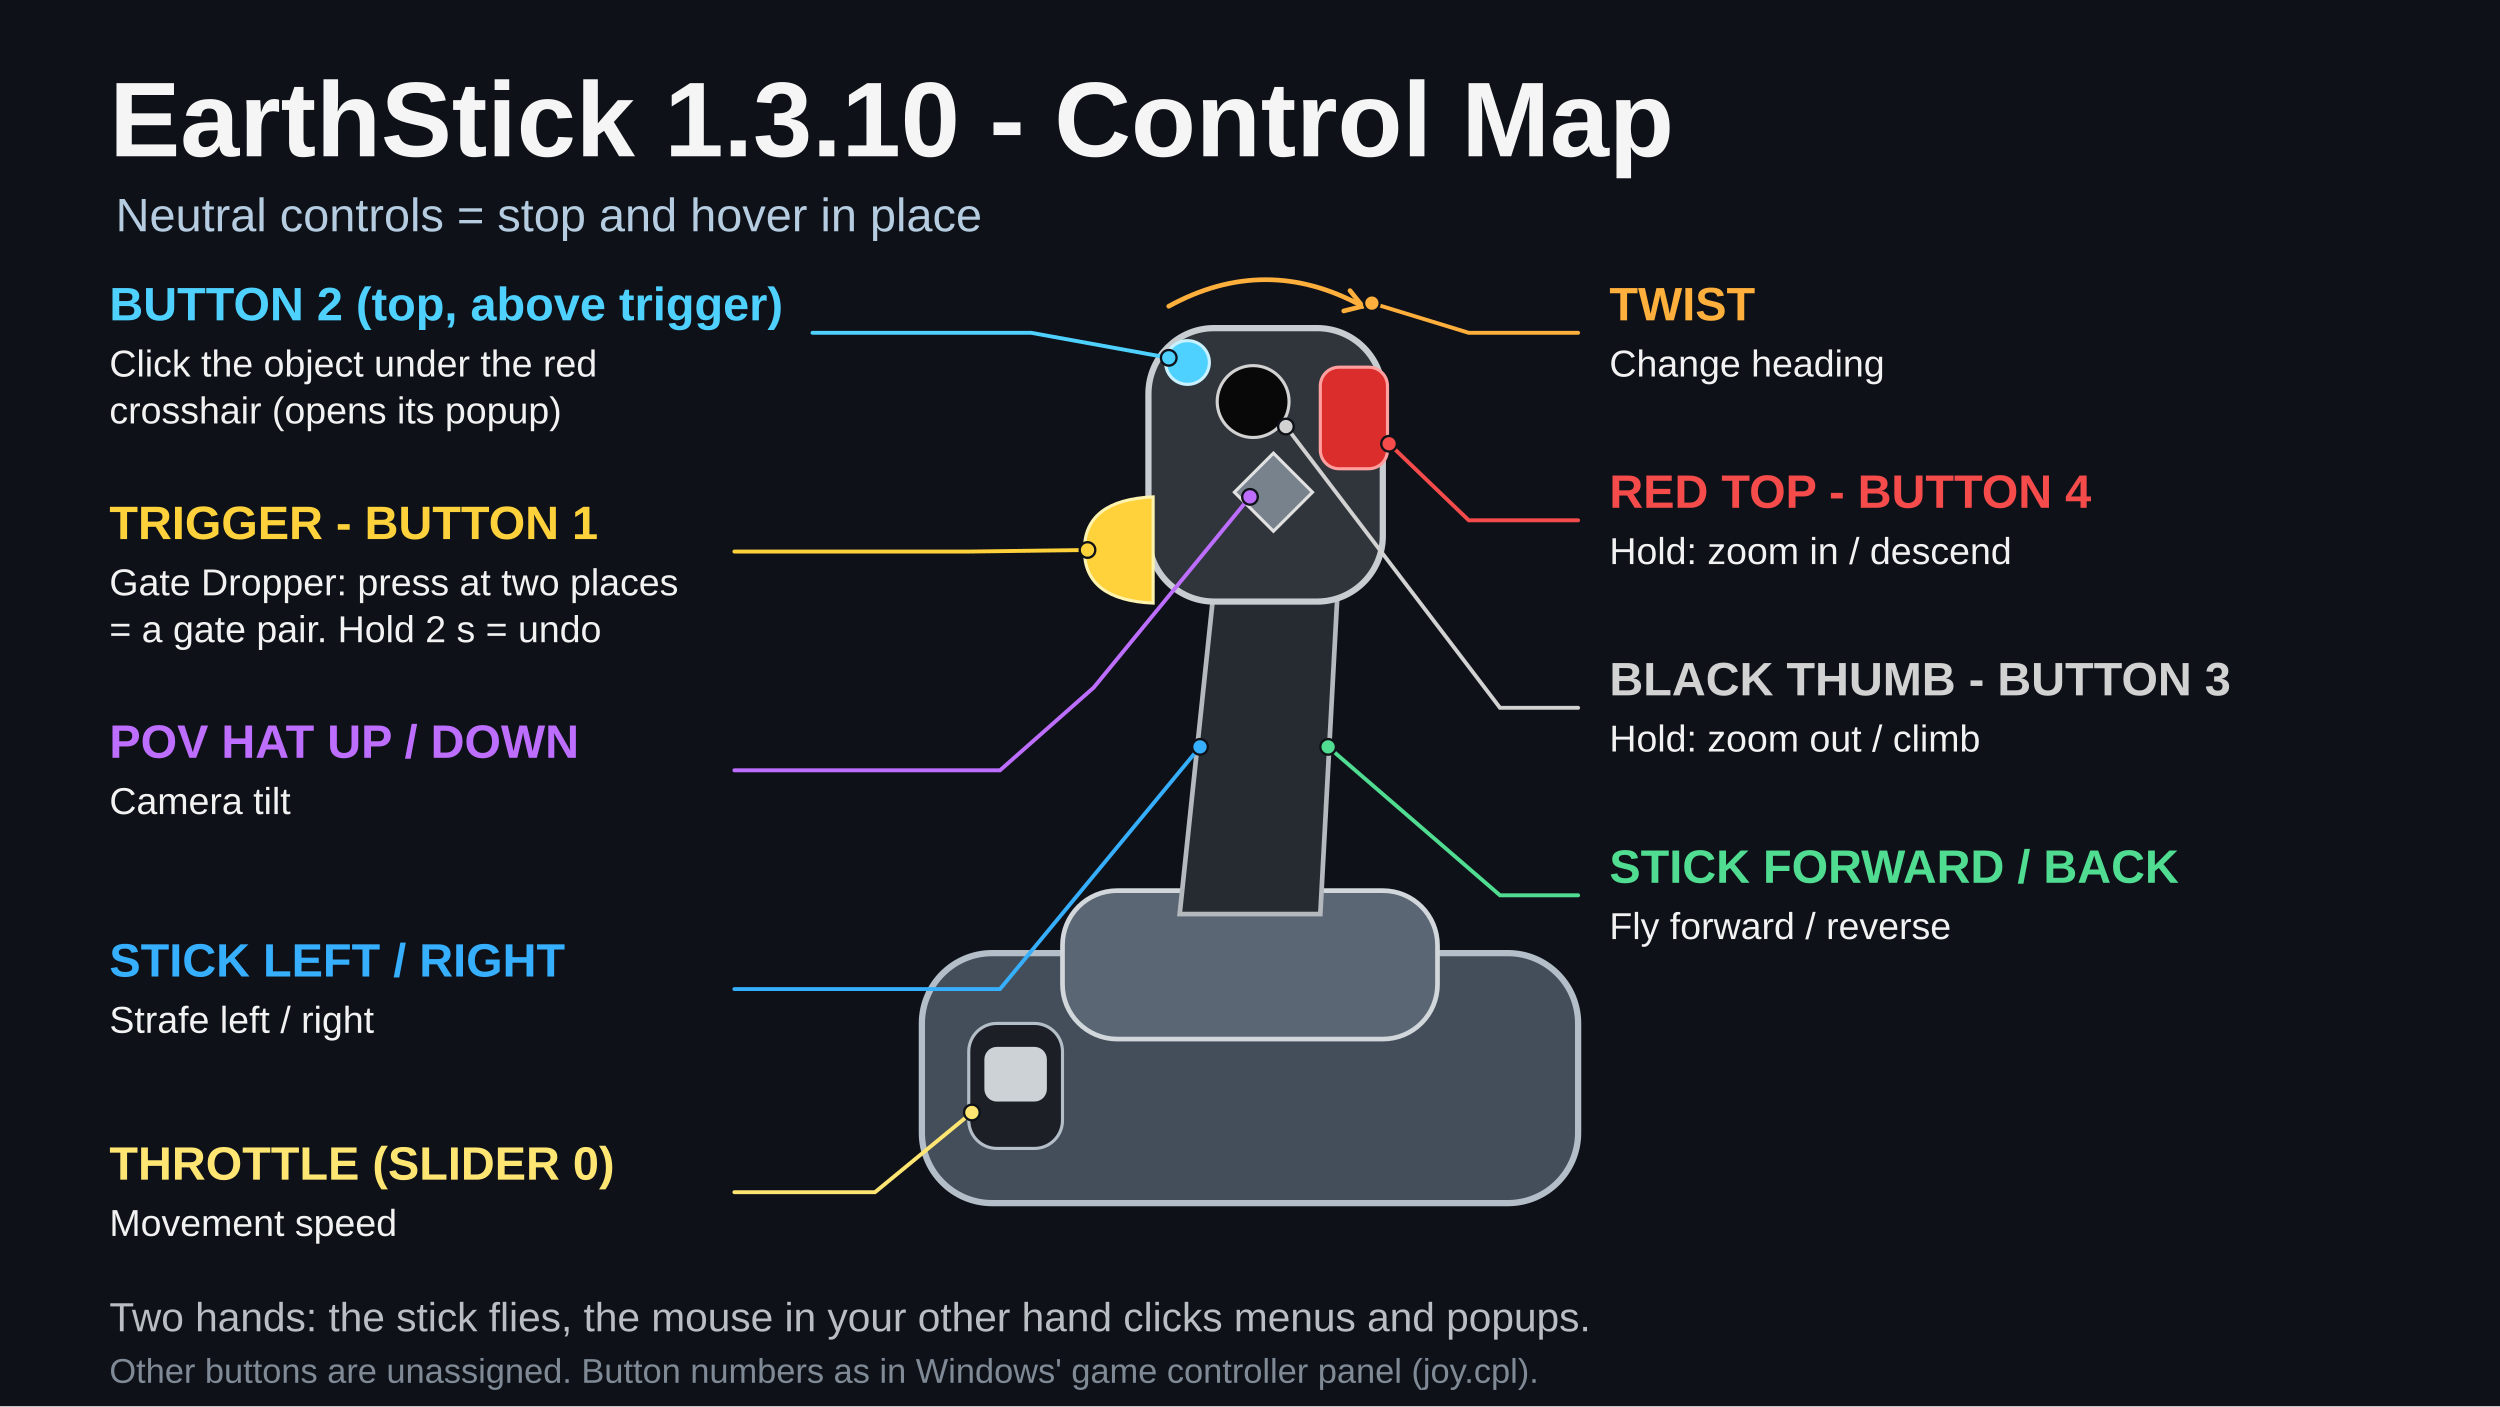
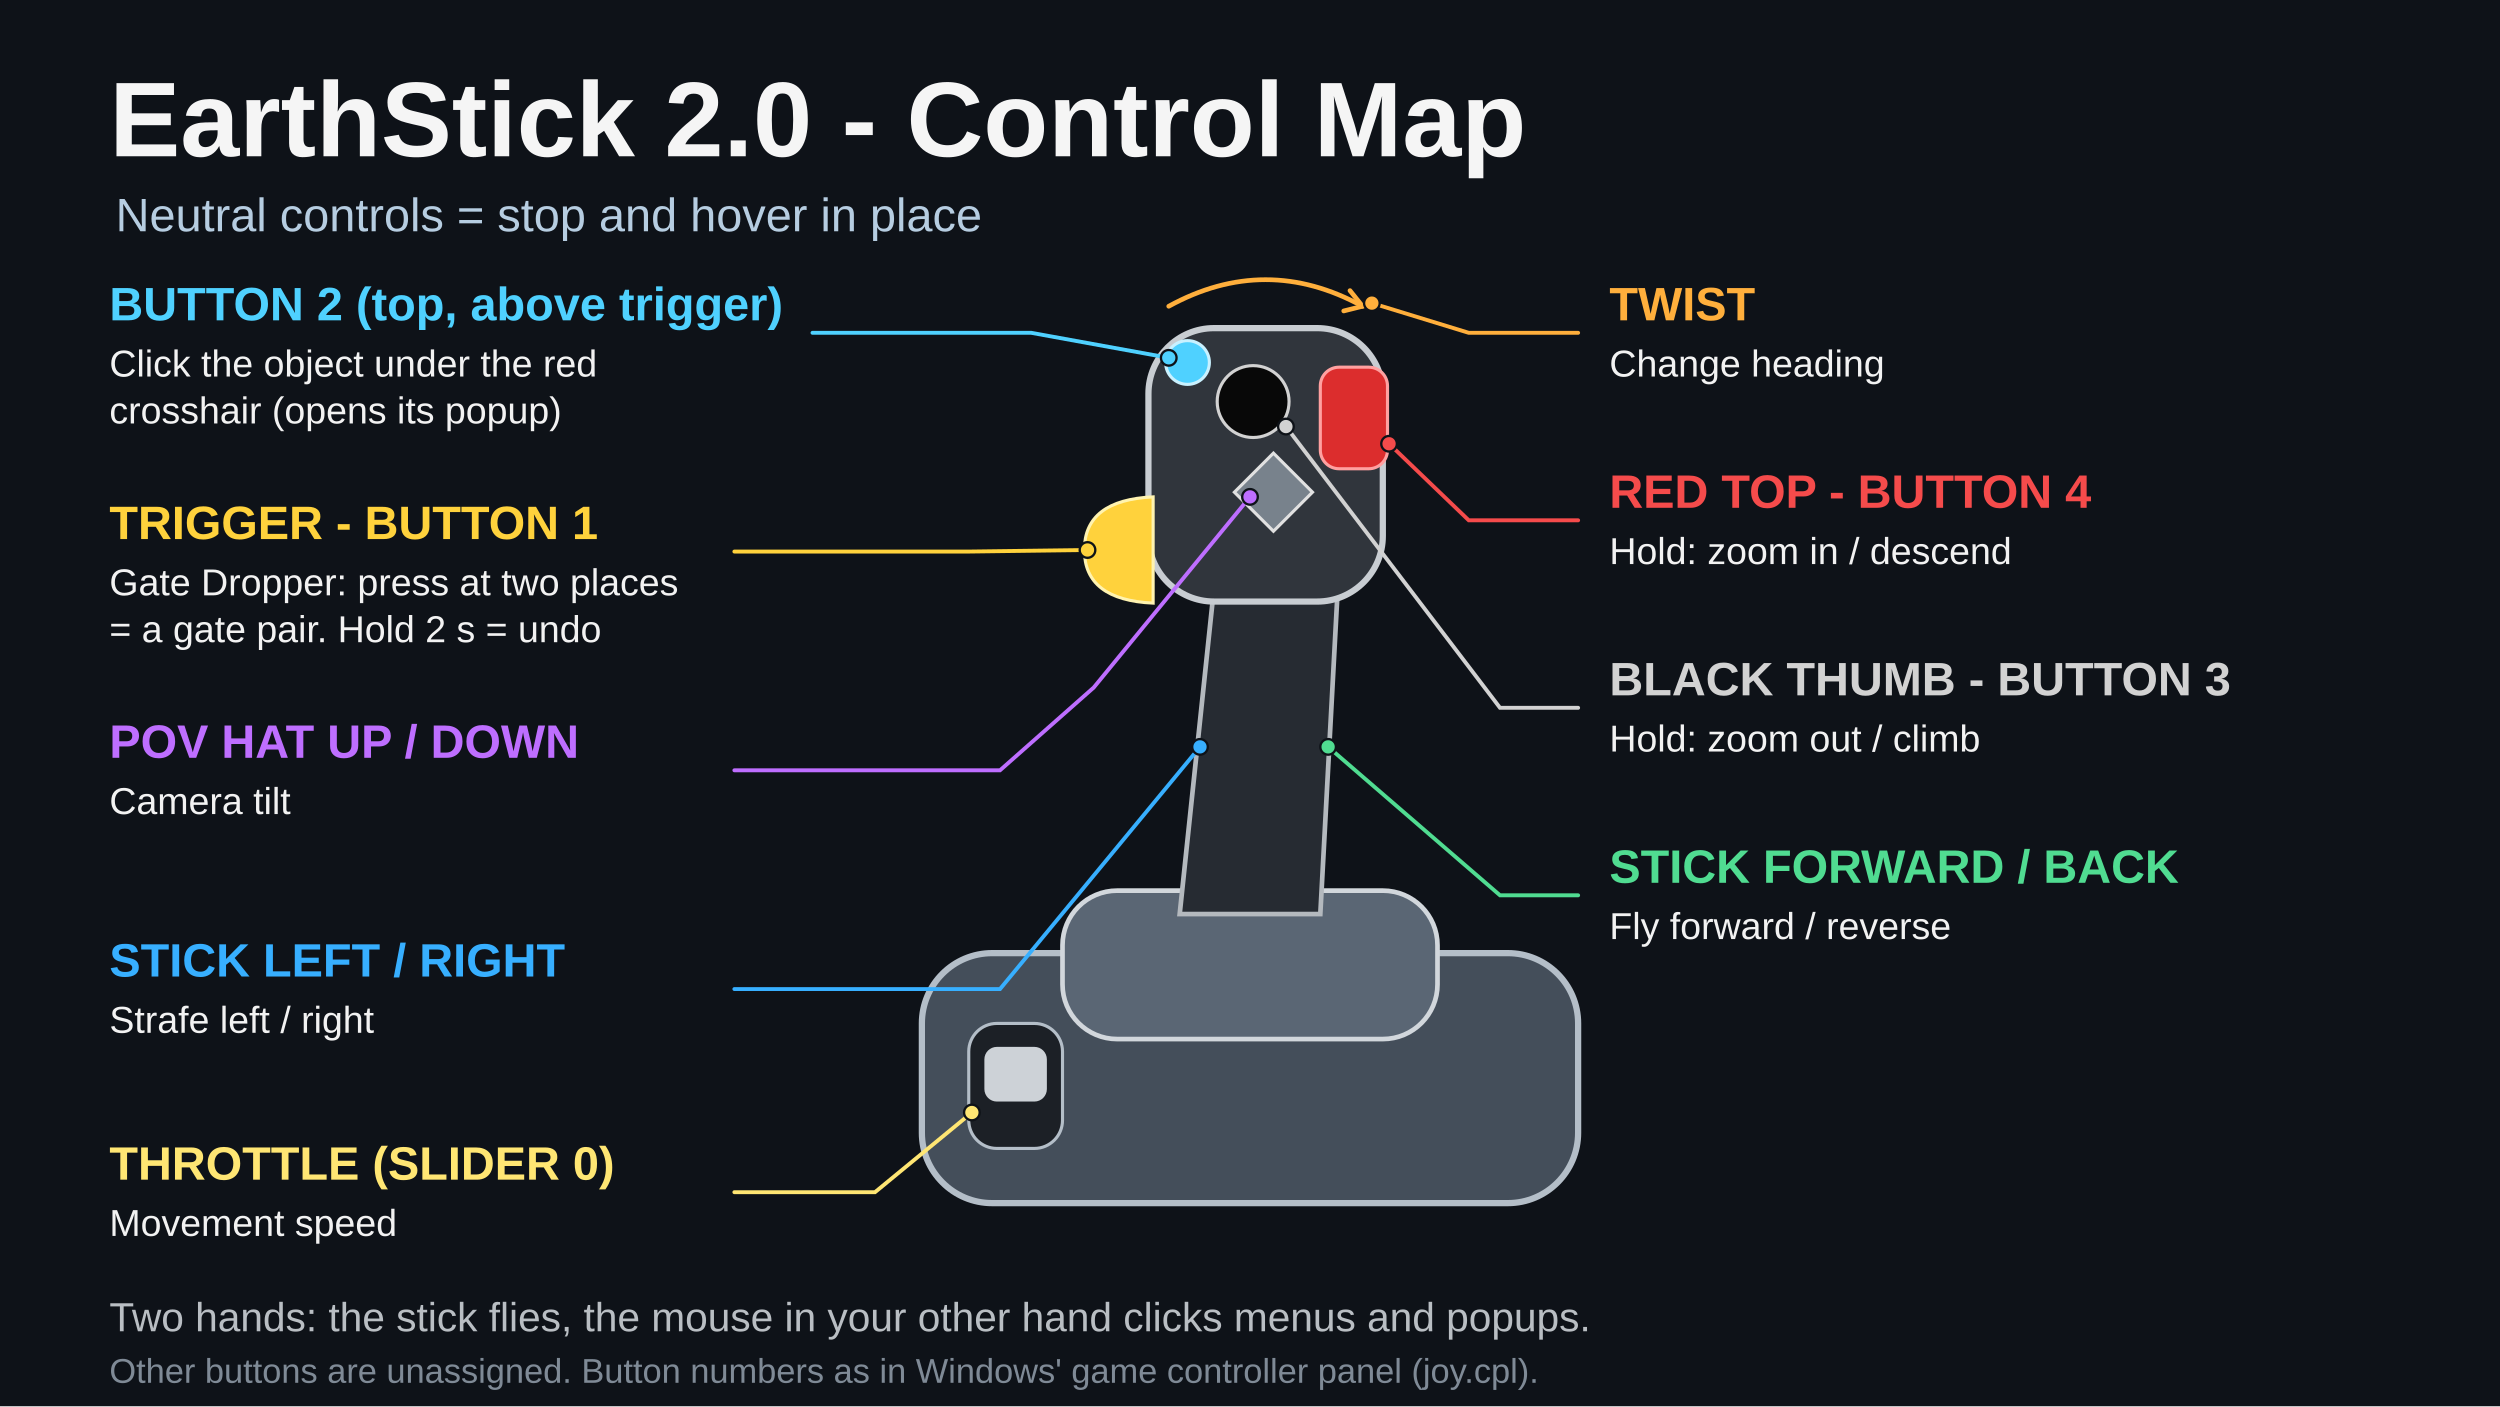
<svg xmlns="http://www.w3.org/2000/svg" width="1600" height="900" viewBox="0 0 1600 900">
  <rect width="1600" height="900" fill="#0e1218" />
-   <text x="70" y="100" fill="#f5f5f5" font-family="Arial, sans-serif" font-size="68" font-weight="700">EarthStick 1.3.10 - Control Map</text>
+   <text x="70" y="100" fill="#f5f5f5" font-family="Arial, sans-serif" font-size="68" font-weight="700">EarthStick 2.0 - Control Map</text>
  <text x="74" y="148" fill="#b6cde1" font-family="Arial, sans-serif" font-size="30">Neutral controls = stop and hover in place</text>
  <rect x="590" y="610" rx="45" ry="45" width="420" height="160" fill="#444e5a" stroke="#b4bec8" stroke-width="4" />
  <rect x="680" y="570" rx="35" ry="35" width="240" height="95" fill="#5a6674" stroke="#d2d7dc" stroke-width="3" />
  <polygon points="755,585 785,300 860,305 845,585" fill="#262b32" stroke="#b4b9be" stroke-width="3" />
  <rect x="735" y="210" rx="42" ry="42" width="150" height="175" fill="#30353c" stroke="#c8cdd2" stroke-width="4" />
  <path d="M738 318 q-44 2 -44 34 q0 32 44 34 z" fill="#ffd23c" stroke="#fff3b0" stroke-width="2" />
  <circle cx="760" cy="232" r="14" fill="#4fd1ff" stroke="#c9f1ff" stroke-width="2" />
  <rect x="845" y="235" rx="12" ry="12" width="43" height="65" fill="#dc2d2d" stroke="#ffa0a0" stroke-width="2" />
  <circle cx="802" cy="257" r="23" fill="#080808" stroke="#d2d2d2" stroke-width="2" />
  <polygon points="790,315 815,290 840,315 815,340" fill="#78828c" stroke="#e1e1e1" stroke-width="2" />
  <rect x="620" y="655" rx="18" ry="18" width="60" height="80" fill="#1c2026" stroke="#b4bec8" stroke-width="2" />
  <rect x="630" y="670" rx="8" ry="8" width="40" height="35" fill="#cdd2d7" />
  <g stroke="#ffaf3c" stroke-width="3" fill="none" stroke-linecap="round">
    <path d="M748 196 q62 -34 124 0" />
    <path d="M864 186 l8 10 l-12 3" />
  </g>
  <g fill="none" stroke-width="2.5" stroke-linecap="round">
    <path d="M520 213 H660 L748 229" stroke="#4fd1ff" />
    <path d="M470 353 H620 L696 352" stroke="#ffd23c" />
    <path d="M470 493 H640 L700 440 L800 318" stroke="#be6eff" />
    <path d="M470 633 H640 L768 478" stroke="#37afff" />
    <path d="M470 763 H560 L622 712" stroke="#ffe673" />
    <path d="M1010 213 H940 L878 194" stroke="#ffaf3c" />
    <path d="M1010 333 H940 L889 284" stroke="#f54b4b" />
    <path d="M1010 453 H960 L823 273" stroke="#d2d2d2" />
    <path d="M1010 573 H960 L850 478" stroke="#50dc91" />
  </g>
  <g stroke="#0e1218" stroke-width="1.5">
    <circle cx="748" cy="229" r="5" fill="#4fd1ff" />
    <circle cx="696" cy="352" r="5" fill="#ffd23c" />
    <circle cx="800" cy="318" r="5" fill="#be6eff" />
    <circle cx="768" cy="478" r="5" fill="#37afff" />
    <circle cx="622" cy="712" r="5" fill="#ffe673" />
    <circle cx="878" cy="194" r="5" fill="#ffaf3c" />
    <circle cx="889" cy="284" r="5" fill="#f54b4b" />
    <circle cx="823" cy="273" r="5" fill="#d2d2d2" />
    <circle cx="850" cy="478" r="5" fill="#50dc91" />
  </g>
  <g font-family="Arial, sans-serif">
    <text x="70" y="205" fill="#4fd1ff" font-size="30" font-weight="700">BUTTON 2 (top, above trigger)</text>
    <text x="70" y="241" fill="#f2f2f2" font-size="24">Click the object under the red</text>
    <text x="70" y="271" fill="#f2f2f2" font-size="24">crosshair (opens its popup)</text>
    <text x="70" y="345" fill="#ffd23c" font-size="30" font-weight="700">TRIGGER - BUTTON 1</text>
    <text x="70" y="381" fill="#f2f2f2" font-size="24">Gate Dropper: press at two places</text>
    <text x="70" y="411" fill="#f2f2f2" font-size="24">= a gate pair. Hold 2 s = undo</text>
    <text x="70" y="485" fill="#be6eff" font-size="30" font-weight="700">POV HAT UP / DOWN</text>
    <text x="70" y="521" fill="#f2f2f2" font-size="24">Camera tilt</text>
    <text x="70" y="625" fill="#37afff" font-size="30" font-weight="700">STICK LEFT / RIGHT</text>
    <text x="70" y="661" fill="#f2f2f2" font-size="24">Strafe left / right</text>
    <text x="70" y="755" fill="#ffe673" font-size="30" font-weight="700">THROTTLE (SLIDER 0)</text>
    <text x="70" y="791" fill="#f2f2f2" font-size="24">Movement speed</text>
    <text x="1030" y="205" fill="#ffaf3c" font-size="30" font-weight="700">TWIST</text>
    <text x="1030" y="241" fill="#f2f2f2" font-size="24">Change heading</text>
    <text x="1030" y="325" fill="#f54b4b" font-size="30" font-weight="700">RED TOP - BUTTON 4</text>
    <text x="1030" y="361" fill="#f2f2f2" font-size="24">Hold: zoom in / descend</text>
    <text x="1030" y="445" fill="#d2d2d2" font-size="30" font-weight="700">BLACK THUMB - BUTTON 3</text>
    <text x="1030" y="481" fill="#f2f2f2" font-size="24">Hold: zoom out / climb</text>
    <text x="1030" y="565" fill="#50dc91" font-size="30" font-weight="700">STICK FORWARD / BACK</text>
    <text x="1030" y="601" fill="#f2f2f2" font-size="24">Fly forward / reverse</text>
    <text x="70" y="852" fill="#b9bec3" font-size="26">Two hands: the stick flies, the mouse in your other hand clicks menus and popups.</text>
    <text x="70" y="885" fill="#7f8a96" font-size="22">Other buttons are unassigned. Button numbers as in Windows' game controller panel (joy.cpl).</text>
  </g>
</svg>
